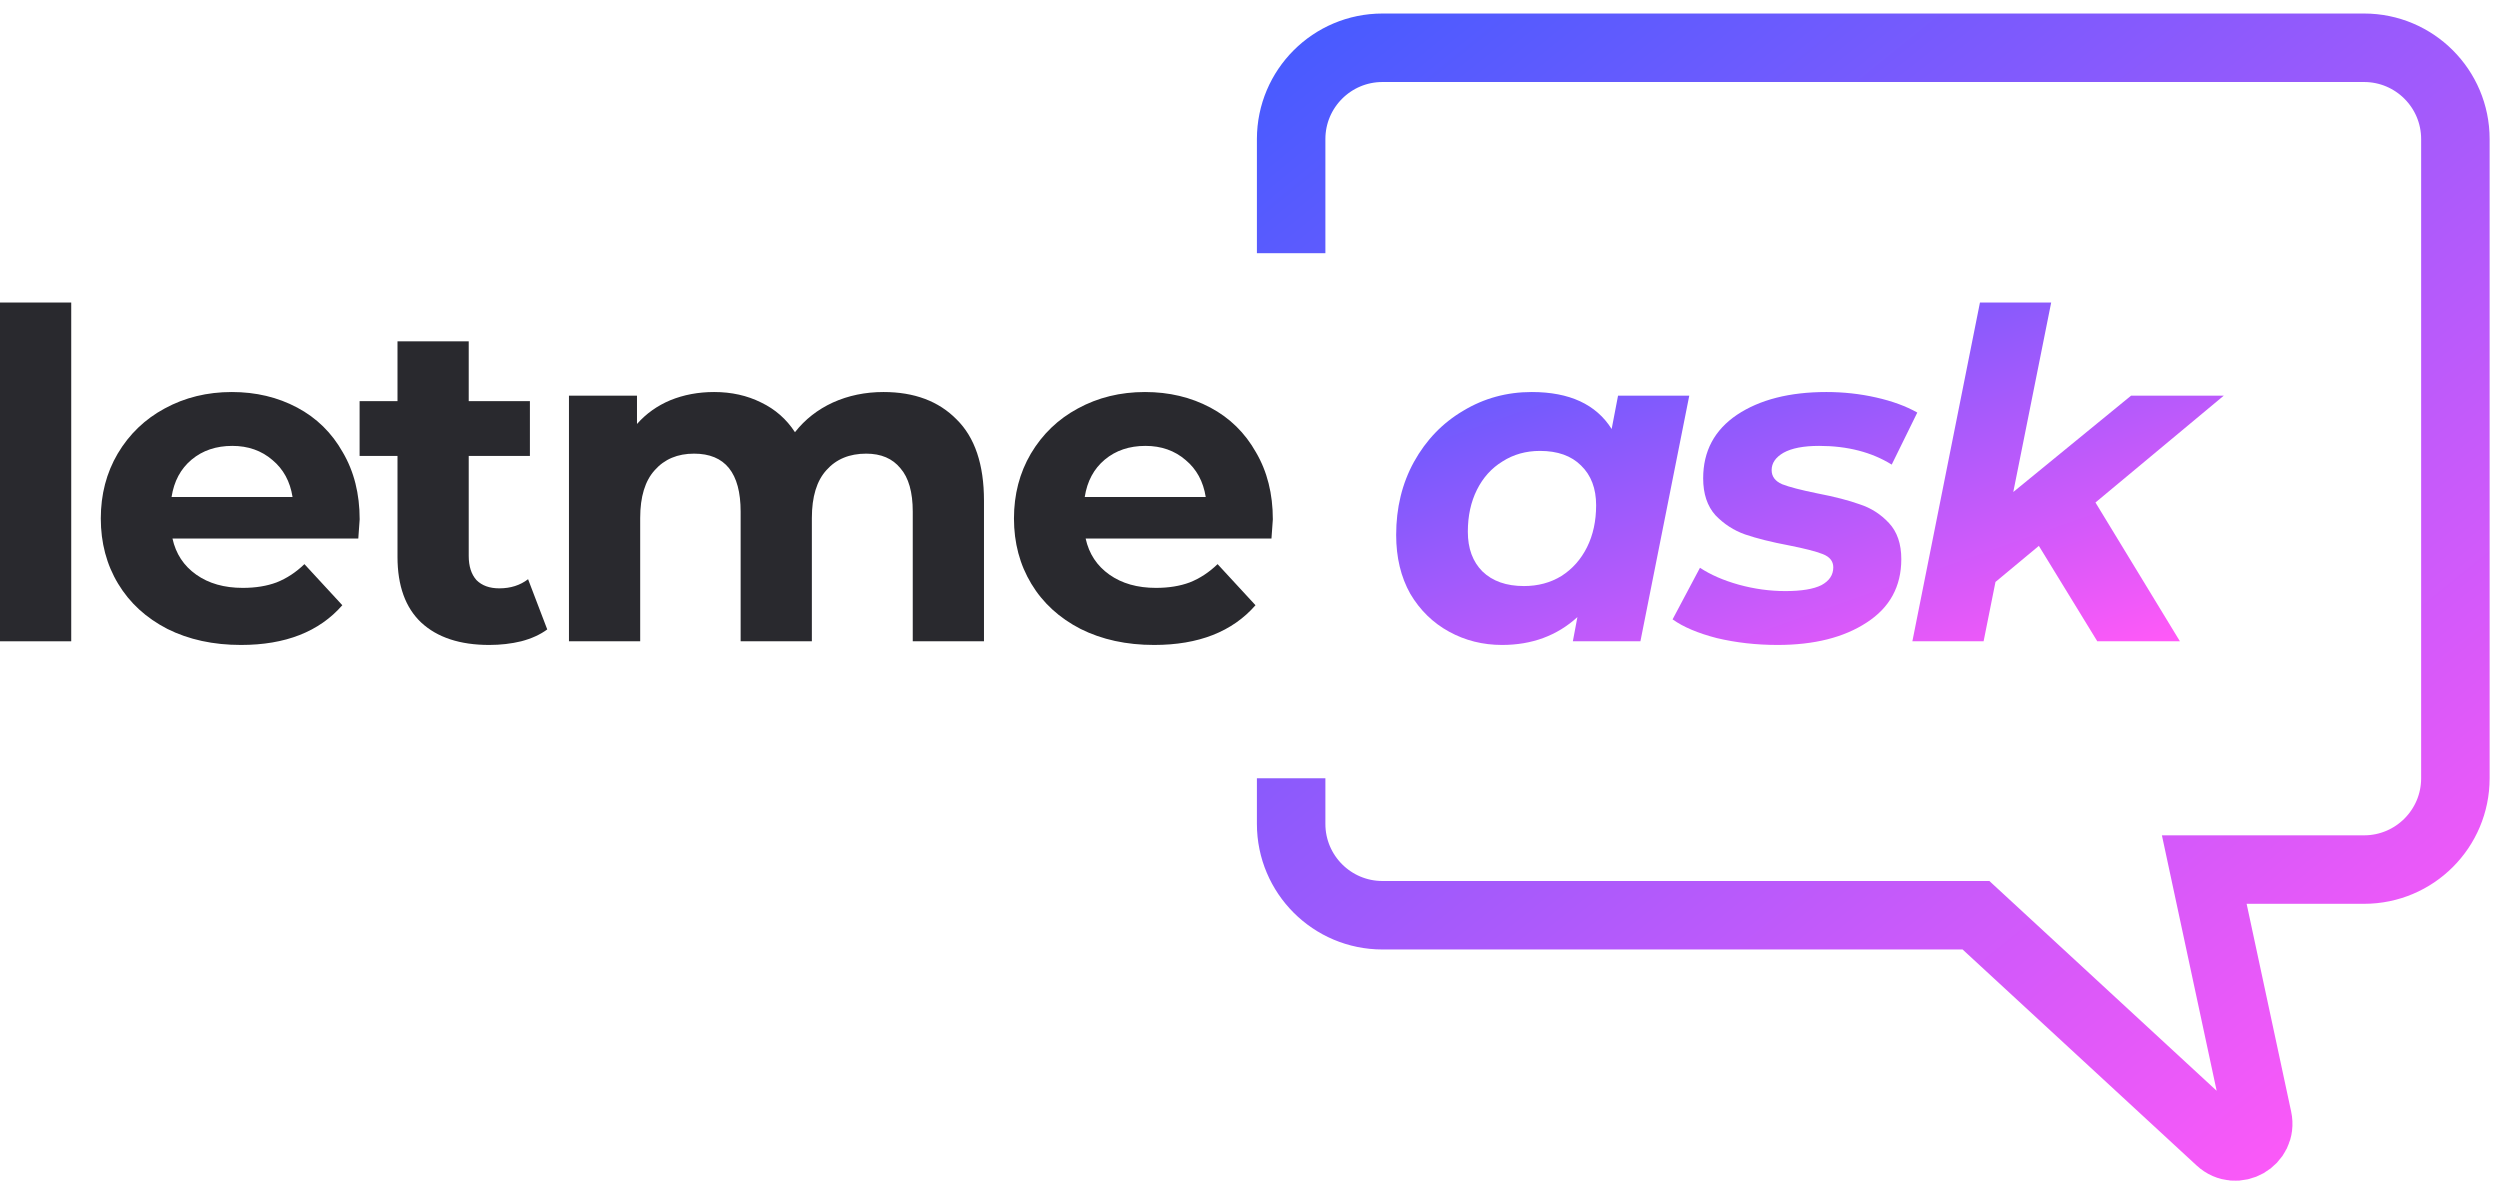
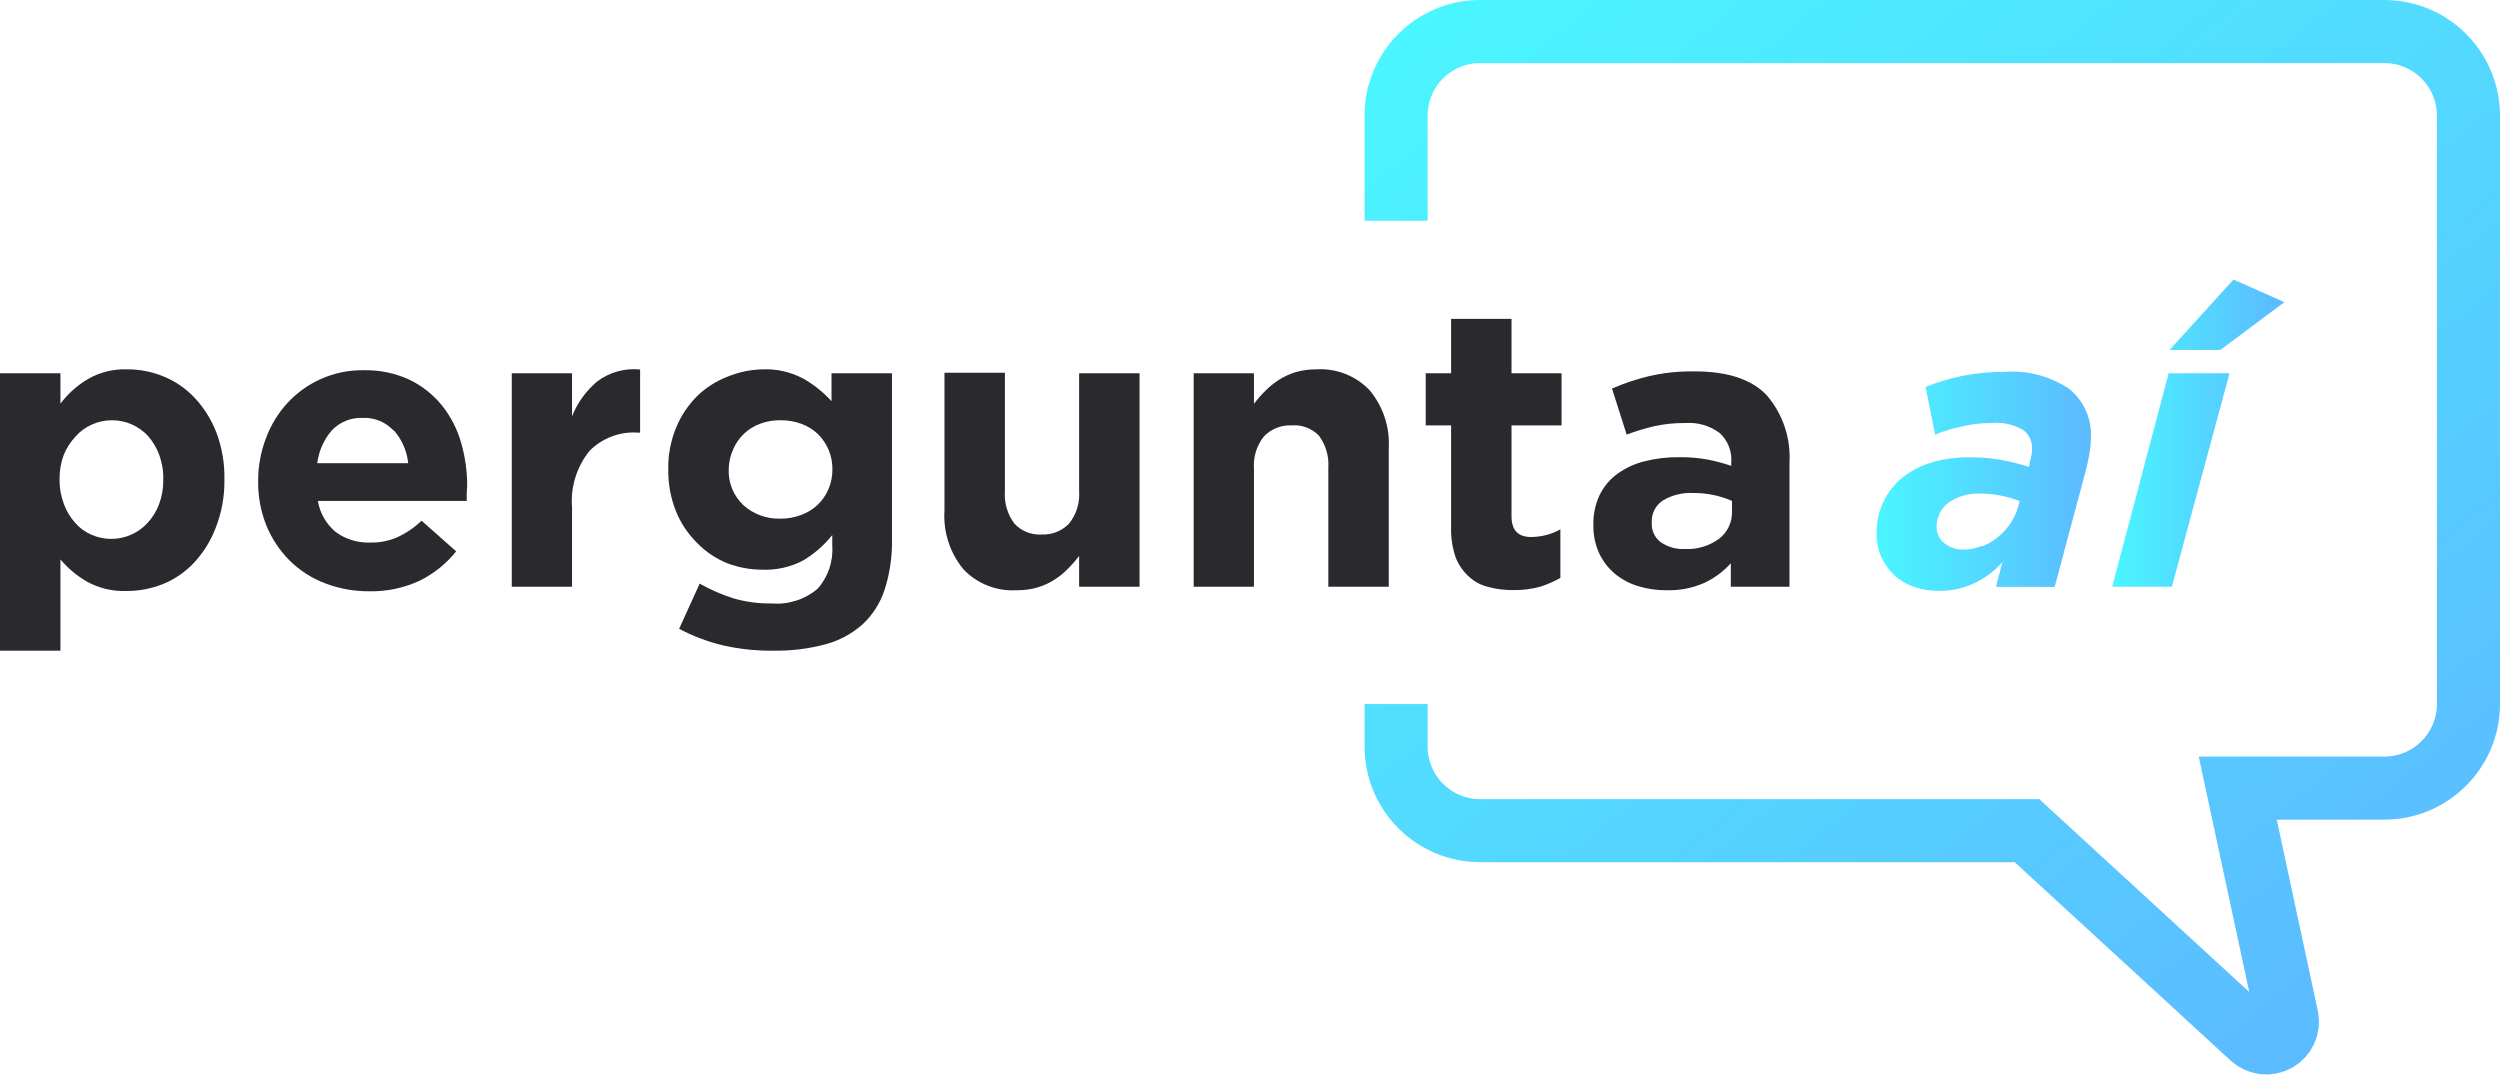
- <svg xmlns="http://www.w3.org/2000/svg" width="157" height="75" viewBox="0 0 157 75" fill="none">
-   <path d="M0 18.999H4.473V40.273H0V18.999Z" fill="#29292E" />
-   <path d="M22.587 32.618C22.587 32.675 22.558 33.077 22.501 33.822H10.832C11.042 34.778 11.539 35.533 12.323 36.087C13.106 36.642 14.081 36.919 15.247 36.919C16.05 36.919 16.757 36.804 17.369 36.575C18 36.326 18.583 35.944 19.118 35.428L21.498 38.008C20.045 39.671 17.923 40.503 15.133 40.503C13.393 40.503 11.854 40.168 10.516 39.499C9.178 38.811 8.146 37.865 7.42 36.661C6.693 35.457 6.33 34.09 6.33 32.561C6.33 31.051 6.684 29.694 7.391 28.489C8.117 27.266 9.102 26.32 10.344 25.651C11.606 24.963 13.011 24.619 14.559 24.619C16.069 24.619 17.436 24.944 18.659 25.593C19.883 26.243 20.838 27.18 21.526 28.403C22.234 29.608 22.587 31.012 22.587 32.618ZM14.588 28.002C13.575 28.002 12.724 28.289 12.036 28.862C11.348 29.436 10.927 30.219 10.774 31.213H18.372C18.22 30.238 17.799 29.464 17.111 28.891C16.423 28.298 15.582 28.002 14.588 28.002Z" fill="#29292E" />
-   <path d="M34.367 39.528C33.928 39.853 33.383 40.102 32.733 40.273C32.102 40.426 31.433 40.503 30.726 40.503C28.891 40.503 27.467 40.035 26.454 39.098C25.46 38.161 24.963 36.785 24.963 34.969V28.633H22.583V25.192H24.963V21.436H29.436V25.192H33.278V28.633H29.436V34.912C29.436 35.562 29.598 36.068 29.923 36.431C30.267 36.776 30.745 36.948 31.357 36.948C32.064 36.948 32.666 36.756 33.163 36.374L34.367 39.528Z" fill="#29292E" />
-   <path d="M55.486 24.619C57.417 24.619 58.946 25.192 60.074 26.339C61.221 27.467 61.794 29.168 61.794 31.443V40.273H57.321V32.131C57.321 30.907 57.063 29.999 56.547 29.407C56.05 28.795 55.333 28.489 54.397 28.489C53.345 28.489 52.514 28.833 51.902 29.522C51.291 30.191 50.985 31.194 50.985 32.532V40.273H46.512V32.131C46.512 29.703 45.537 28.489 43.587 28.489C42.555 28.489 41.733 28.833 41.122 29.522C40.51 30.191 40.204 31.194 40.204 32.532V40.273H35.731V24.848H40.003V26.626C40.577 25.976 41.275 25.479 42.096 25.135C42.938 24.791 43.855 24.619 44.849 24.619C45.938 24.619 46.923 24.838 47.802 25.278C48.681 25.699 49.389 26.32 49.924 27.142C50.555 26.339 51.348 25.718 52.304 25.278C53.279 24.838 54.339 24.619 55.486 24.619Z" fill="#29292E" />
-   <path d="M79.934 32.618C79.934 32.675 79.906 33.077 79.848 33.822H68.179C68.389 34.778 68.886 35.533 69.67 36.087C70.454 36.642 71.428 36.919 72.594 36.919C73.397 36.919 74.104 36.804 74.716 36.575C75.347 36.326 75.93 35.944 76.465 35.428L78.845 38.008C77.392 39.671 75.27 40.503 72.48 40.503C70.74 40.503 69.201 40.168 67.864 39.499C66.525 38.811 65.493 37.865 64.767 36.661C64.041 35.457 63.677 34.09 63.677 32.561C63.677 31.051 64.031 29.694 64.738 28.489C65.465 27.266 66.449 26.32 67.692 25.651C68.953 24.963 70.358 24.619 71.906 24.619C73.416 24.619 74.783 24.944 76.006 25.593C77.23 26.243 78.185 27.18 78.874 28.403C79.581 29.608 79.934 31.012 79.934 32.618ZM71.935 28.002C70.922 28.002 70.071 28.289 69.383 28.862C68.695 29.436 68.275 30.219 68.121 31.213H75.72C75.567 30.238 75.146 29.464 74.458 28.891C73.77 28.298 72.929 28.002 71.935 28.002Z" fill="#29292E" />
-   <path d="M106.086 24.848L103.018 40.273H98.775L99.061 38.754C97.781 39.92 96.204 40.503 94.331 40.503C93.126 40.503 92.018 40.226 91.005 39.671C89.992 39.117 89.179 38.324 88.567 37.292C87.975 36.24 87.679 35.007 87.679 33.593C87.679 31.892 88.051 30.363 88.797 29.006C89.561 27.629 90.594 26.559 91.894 25.794C93.193 25.011 94.627 24.619 96.194 24.619C98.564 24.619 100.237 25.393 101.212 26.941L101.613 24.848H106.086ZM95.707 36.804C96.586 36.804 97.37 36.594 98.058 36.173C98.746 35.734 99.281 35.132 99.664 34.367C100.046 33.602 100.237 32.723 100.237 31.729C100.237 30.678 99.922 29.846 99.291 29.235C98.679 28.623 97.819 28.317 96.71 28.317C95.831 28.317 95.047 28.537 94.359 28.977C93.671 29.397 93.136 29.99 92.754 30.754C92.371 31.519 92.18 32.398 92.18 33.392C92.18 34.444 92.486 35.275 93.098 35.887C93.728 36.498 94.598 36.804 95.707 36.804Z" fill="url(#paint0_linear)" />
-   <path d="M111.632 40.503C110.294 40.503 109.023 40.359 107.819 40.073C106.634 39.767 105.707 39.375 105.038 38.897L106.758 35.657C107.427 36.097 108.239 36.451 109.195 36.718C110.17 36.986 111.145 37.12 112.119 37.12C113.133 37.12 113.888 36.995 114.385 36.747C114.882 36.479 115.13 36.106 115.13 35.629C115.13 35.246 114.91 34.969 114.471 34.797C114.031 34.625 113.324 34.444 112.349 34.252C111.24 34.042 110.323 33.813 109.596 33.564C108.889 33.316 108.268 32.914 107.733 32.36C107.217 31.787 106.959 31.012 106.959 30.038C106.959 28.336 107.666 27.008 109.08 26.052C110.514 25.096 112.387 24.619 114.7 24.619C115.77 24.619 116.812 24.733 117.825 24.963C118.838 25.192 119.698 25.508 120.406 25.909L118.8 29.177C117.538 28.394 116.019 28.002 114.241 28.002C113.266 28.002 112.521 28.145 112.005 28.432C111.508 28.719 111.259 29.082 111.259 29.522C111.259 29.923 111.479 30.219 111.919 30.41C112.358 30.582 113.094 30.774 114.127 30.984C115.216 31.194 116.105 31.424 116.793 31.672C117.5 31.901 118.112 32.293 118.628 32.847C119.144 33.402 119.402 34.157 119.402 35.113C119.402 36.833 118.676 38.161 117.223 39.098C115.79 40.035 113.926 40.503 111.632 40.503Z" fill="url(#paint1_linear)" />
-   <path d="M131.595 31.557L136.899 40.273H131.71L128.04 34.281L125.316 36.546L124.57 40.273H120.097L124.341 18.999H128.814L126.434 30.898L133.831 24.848H139.652L131.595 31.557Z" fill="url(#paint2_linear)" />
-   <path d="M81.084 15.902V8.734C81.084 5.567 83.652 3 86.819 3H148.463C151.63 3 154.198 5.567 154.198 8.734V48.875C154.198 52.042 151.63 54.609 148.463 54.609H138.428L141.782 70.26C142.075 71.628 140.436 72.563 139.408 71.614L124.092 57.477H86.819C83.652 57.477 81.084 54.909 81.084 51.742V48.875" stroke="url(#paint3_linear)" stroke-width="4.301" />
+ <svg xmlns="http://www.w3.org/2000/svg" xmlns:xlink="http://www.w3.org/1999/xlink" viewBox="0 0 170.44 73.3">
  <defs>
-     <linearGradient id="paint0_linear" x1="87.679" y1="18.999" x2="99.758" y2="53.111" gradientUnits="userSpaceOnUse">
-       <stop stop-color="#485BFF" />
-       <stop offset="1" stop-color="#FF59F8" />
+     <style>.cls-1{fill:none;stroke-width:4.3px;stroke:url(#Gradiente_sem_nome_14);}.cls-2{fill:#29292e;}.cls-3{fill:url(#Gradiente_sem_nome_14-2);}.cls-4{fill:url(#Gradiente_sem_nome_14-3);}</style>
+     <linearGradient id="Gradiente_sem_nome_14" x1="103.99" y1="79.27" x2="164.2" y2="4.72" gradientTransform="matrix(1, 0, 0, -1, 0, 74.3)" gradientUnits="userSpaceOnUse">
+       <stop offset="0" stop-color="#4af6ff" />
+       <stop offset="1" stop-color="#5cb9ff" />
    </linearGradient>
-     <linearGradient id="paint1_linear" x1="87.679" y1="18.999" x2="99.758" y2="53.111" gradientUnits="userSpaceOnUse">
-       <stop stop-color="#485BFF" />
-       <stop offset="1" stop-color="#FF59F8" />
-     </linearGradient>
-     <linearGradient id="paint2_linear" x1="87.679" y1="18.999" x2="99.758" y2="53.111" gradientUnits="userSpaceOnUse">
-       <stop stop-color="#485BFF" />
-       <stop offset="1" stop-color="#FF59F8" />
-     </linearGradient>
-     <linearGradient id="paint3_linear" x1="81.084" y1="3" x2="141.295" y2="77.547" gradientUnits="userSpaceOnUse">
-       <stop stop-color="#485BFF" />
-       <stop offset="1" stop-color="#FF59F8" />
-     </linearGradient>
+     <linearGradient id="Gradiente_sem_nome_14-2" x1="127.94" y1="32.77" x2="142.52" y2="32.77" gradientTransform="matrix(1, 0, 0, 1, 0, 0)" xlink:href="#Gradiente_sem_nome_14" />
+     <linearGradient id="Gradiente_sem_nome_14-3" x1="143.95" y1="29.52" x2="155.74" y2="29.52" gradientTransform="matrix(1, 0, 0, 1, 0, 0)" xlink:href="#Gradiente_sem_nome_14" />
  </defs>
+   <g id="Camada_2" data-name="Camada 2">
+     <g id="Camada_1-2" data-name="Camada 1">
+       <path class="cls-1" d="M95.18,15.05V7.88a5.73,5.73,0,0,1,5.73-5.73h61.65a5.74,5.74,0,0,1,5.73,5.73V48a5.74,5.74,0,0,1-5.73,5.73h-10l3.36,15.65a1.44,1.44,0,0,1-2.38,1.35L138.19,56.63H100.91a5.73,5.73,0,0,1-5.73-5.74V48" />
+       <path class="cls-2" d="M14.7,36a7.28,7.28,0,0,1-1.47,2.36,6,6,0,0,1-2.1,1.45,6.57,6.57,0,0,1-2.49.48,5.19,5.19,0,0,1-2.72-.64,7,7,0,0,1-1.8-1.51v6.22H0V25.45H4.12v2.07A6.38,6.38,0,0,1,6,25.84a5,5,0,0,1,2.69-.66,6.4,6.4,0,0,1,2.47.49,6,6,0,0,1,2.11,1.45,7.3,7.3,0,0,1,1.48,2.36,8.64,8.64,0,0,1,.55,3.21v.05A8.64,8.64,0,0,1,14.7,36Zm-3.57-3.26A4.61,4.61,0,0,0,10.85,31a4.13,4.13,0,0,0-.77-1.29A3.46,3.46,0,0,0,9,28.94a3.36,3.36,0,0,0-2.73,0,3.18,3.18,0,0,0-1.11.81A4.11,4.11,0,0,0,4.35,31a4.61,4.61,0,0,0-.29,1.65v.05a4.61,4.61,0,0,0,.29,1.65,4,4,0,0,0,.76,1.28,3.09,3.09,0,0,0,1.11.82,3.36,3.36,0,0,0,2.73,0,3.35,3.35,0,0,0,1.13-.82,3.92,3.92,0,0,0,.77-1.27,4.55,4.55,0,0,0,.28-1.66Z" />
+       <path class="cls-2" d="M31.82,33.63c0,.15,0,.32,0,.52H21.67a3.5,3.5,0,0,0,1.23,2.13,3.77,3.77,0,0,0,2.32.71,4.47,4.47,0,0,0,1.84-.35,6.09,6.09,0,0,0,1.68-1.14l2.36,2.09a7.39,7.39,0,0,1-2.49,2,7.74,7.74,0,0,1-3.44.72,8.27,8.27,0,0,1-3-.54,6.93,6.93,0,0,1-2.42-1.55,7.29,7.29,0,0,1-1.58-2.37,7.86,7.86,0,0,1-.57-3.05v0a8.13,8.13,0,0,1,.53-2.92,7.27,7.27,0,0,1,1.48-2.42,7,7,0,0,1,2.26-1.62,6.88,6.88,0,0,1,2.91-.6,7.09,7.09,0,0,1,3.14.65,6.48,6.48,0,0,1,2.21,1.75,7.19,7.19,0,0,1,1.3,2.52,10.45,10.45,0,0,1,.42,3v0C31.83,33.32,31.83,33.49,31.82,33.63Zm-5-4.29a2.71,2.71,0,0,0-2.09-.85,2.76,2.76,0,0,0-2.1.84,4.21,4.21,0,0,0-1,2.25h6.2A4,4,0,0,0,26.85,29.34Z" />
+       <path class="cls-2" d="M43.42,29.49a4.23,4.23,0,0,0-3.23,1.25A5.45,5.45,0,0,0,39,34.61V40H34.89V25.45H39v2.93A6,6,0,0,1,40.72,26a4.18,4.18,0,0,1,2.92-.81v4.31Z" />
+       <path class="cls-2" d="M60.31,40.2a5.57,5.57,0,0,1-1.51,2.37,6.21,6.21,0,0,1-2.54,1.36,12.9,12.9,0,0,1-3.54.43A14.63,14.63,0,0,1,49.3,44a12.66,12.66,0,0,1-3-1.13l1.4-3.08a12.46,12.46,0,0,0,2.29,1,8.79,8.79,0,0,0,2.62.35,4.3,4.3,0,0,0,3.13-1,4,4,0,0,0,1-2.95v-.71a7.34,7.34,0,0,1-2,1.74,5.53,5.53,0,0,1-2.74.62,6.73,6.73,0,0,1-2.44-.45A6,6,0,0,1,47.51,37a6.41,6.41,0,0,1-1.42-2.13A7.43,7.43,0,0,1,45.56,32V32a7.08,7.08,0,0,1,.55-2.88,6.59,6.59,0,0,1,1.43-2.13,6.18,6.18,0,0,1,2.06-1.31A6.65,6.65,0,0,1,52,25.18a5.42,5.42,0,0,1,2.76.63,7.79,7.79,0,0,1,1.93,1.54v-1.9h4.12V36.7A10.56,10.56,0,0,1,60.31,40.2ZM56.75,32a3.31,3.31,0,0,0-1-2.42,3.24,3.24,0,0,0-1.13-.69,4,4,0,0,0-1.41-.24,3.9,3.9,0,0,0-1.39.24,3.16,3.16,0,0,0-1.11.69A3.23,3.23,0,0,0,50,30.6,3.39,3.39,0,0,0,49.68,32V32a3.19,3.19,0,0,0,1,2.44,3.6,3.6,0,0,0,2.52.92,3.8,3.8,0,0,0,1.41-.25,3.24,3.24,0,0,0,1.13-.69,3.15,3.15,0,0,0,.74-1.07A3.32,3.32,0,0,0,56.75,32Z" />
+       <path class="cls-2" d="M73.57,40V37.9a8,8,0,0,1-.77.88,4.78,4.78,0,0,1-.93.75,4.38,4.38,0,0,1-1.14.52,4.72,4.72,0,0,1-1.41.19,4.62,4.62,0,0,1-3.64-1.43,5.72,5.72,0,0,1-1.29-4v-9.4h4.12v8.08a3.29,3.29,0,0,0,.65,2.21,2.33,2.33,0,0,0,1.84.74,2.45,2.45,0,0,0,1.88-.74,3.15,3.15,0,0,0,.69-2.21V25.45h4.12V40Z" />
+       <path class="cls-2" d="M90.56,40V31.89a3.28,3.28,0,0,0-.65-2.2A2.33,2.33,0,0,0,88.07,29a2.48,2.48,0,0,0-1.89.74,3.14,3.14,0,0,0-.69,2.2V40H81.38V25.45h4.11v2.08a8.15,8.15,0,0,1,.78-.89,5.66,5.66,0,0,1,.93-.75,4.57,4.57,0,0,1,1.14-.52,5,5,0,0,1,1.41-.19,4.63,4.63,0,0,1,3.64,1.44,5.69,5.69,0,0,1,1.29,3.95V40Z" />
+       <path class="cls-2" d="M105,40a6.58,6.58,0,0,1-1.81.23,6.48,6.48,0,0,1-1.72-.21,3,3,0,0,1-1.33-.71A3.5,3.5,0,0,1,99.24,38a5.94,5.94,0,0,1-.31-2.09V29H97.2V25.45h1.73V21.74h4.12v3.71h3.41V29h-3.41v6.2c0,.94.44,1.41,1.33,1.41a4.15,4.15,0,0,0,2-.52v3.31A7.17,7.17,0,0,1,105,40Z" />
+       <path class="cls-2" d="M118,40V38.4a5.62,5.62,0,0,1-1.81,1.34,5.94,5.94,0,0,1-2.58.5,6.39,6.39,0,0,1-1.93-.28,4.5,4.5,0,0,1-1.59-.85,4.12,4.12,0,0,1-1.07-1.4,4.43,4.43,0,0,1-.39-1.91v0a4.54,4.54,0,0,1,.43-2.06,3.93,3.93,0,0,1,1.21-1.44,5.38,5.38,0,0,1,1.84-.85,9.17,9.17,0,0,1,2.37-.28,10.06,10.06,0,0,1,1.94.16,12.73,12.73,0,0,1,1.61.43v-.24a2.45,2.45,0,0,0-.79-2,3.48,3.48,0,0,0-2.33-.68,9.44,9.44,0,0,0-2.1.21,14.05,14.05,0,0,0-1.91.58l-1-3.14a15,15,0,0,1,2.5-.84,12.87,12.87,0,0,1,3.14-.33q3.39,0,4.93,1.65A6.49,6.49,0,0,1,122,31.55V40Zm.08-5.85a6.45,6.45,0,0,0-2.63-.54,3.68,3.68,0,0,0-2.08.51,1.69,1.69,0,0,0-.76,1.49v.06a1.54,1.54,0,0,0,.62,1.3,2.67,2.67,0,0,0,1.63.46,3.64,3.64,0,0,0,2.34-.7,2.25,2.25,0,0,0,.88-1.85Z" />
+       <path class="cls-3" d="M130.45,40a3.8,3.8,0,0,1-1.33-.81,4,4,0,0,1-.87-1.24,3.76,3.76,0,0,1-.31-1.57,4.81,4.81,0,0,1,1.82-3.87,5.85,5.85,0,0,1,2-1,8.83,8.83,0,0,1,2.47-.33,12.29,12.29,0,0,1,2.18.17,14.42,14.42,0,0,1,1.91.48l.05-.19c0-.17.08-.33.11-.51a2.52,2.52,0,0,0,.06-.58,1.51,1.51,0,0,0-.6-1.23,3.53,3.53,0,0,0-2.14-.48,8.94,8.94,0,0,0-2.07.24,10.38,10.38,0,0,0-1.8.55l-.65-3.25a14.27,14.27,0,0,1,2.49-.75,14.79,14.79,0,0,1,2.9-.28,7,7,0,0,1,4.41,1.17,4,4,0,0,1,1.47,3.3,6.74,6.74,0,0,1-.1,1.11c-.06.36-.14.72-.23,1.08l-2.14,8h-4l.43-1.68a6,6,0,0,1-1.95,1.45,5.52,5.52,0,0,1-2.38.5A4.89,4.89,0,0,1,130.45,40Zm4.71-2.76a4,4,0,0,0,1.07-.64,4.12,4.12,0,0,0,.84-.93,3.85,3.85,0,0,0,.52-1.13l.1-.38a8,8,0,0,0-1.24-.36,7,7,0,0,0-1.47-.15,3.46,3.46,0,0,0-2.12.61,2,2,0,0,0-.83,1.66,1.37,1.37,0,0,0,.52,1.11,2.06,2.06,0,0,0,1.38.44A3.4,3.4,0,0,0,135.16,37.2Z" />
+       <path class="cls-4" d="M147.85,25.45H152L148.07,40H144Zm4.42-6.39,3.47,1.54-4.37,3.26h-3.46Z" />
+     </g>
+   </g>
</svg>
